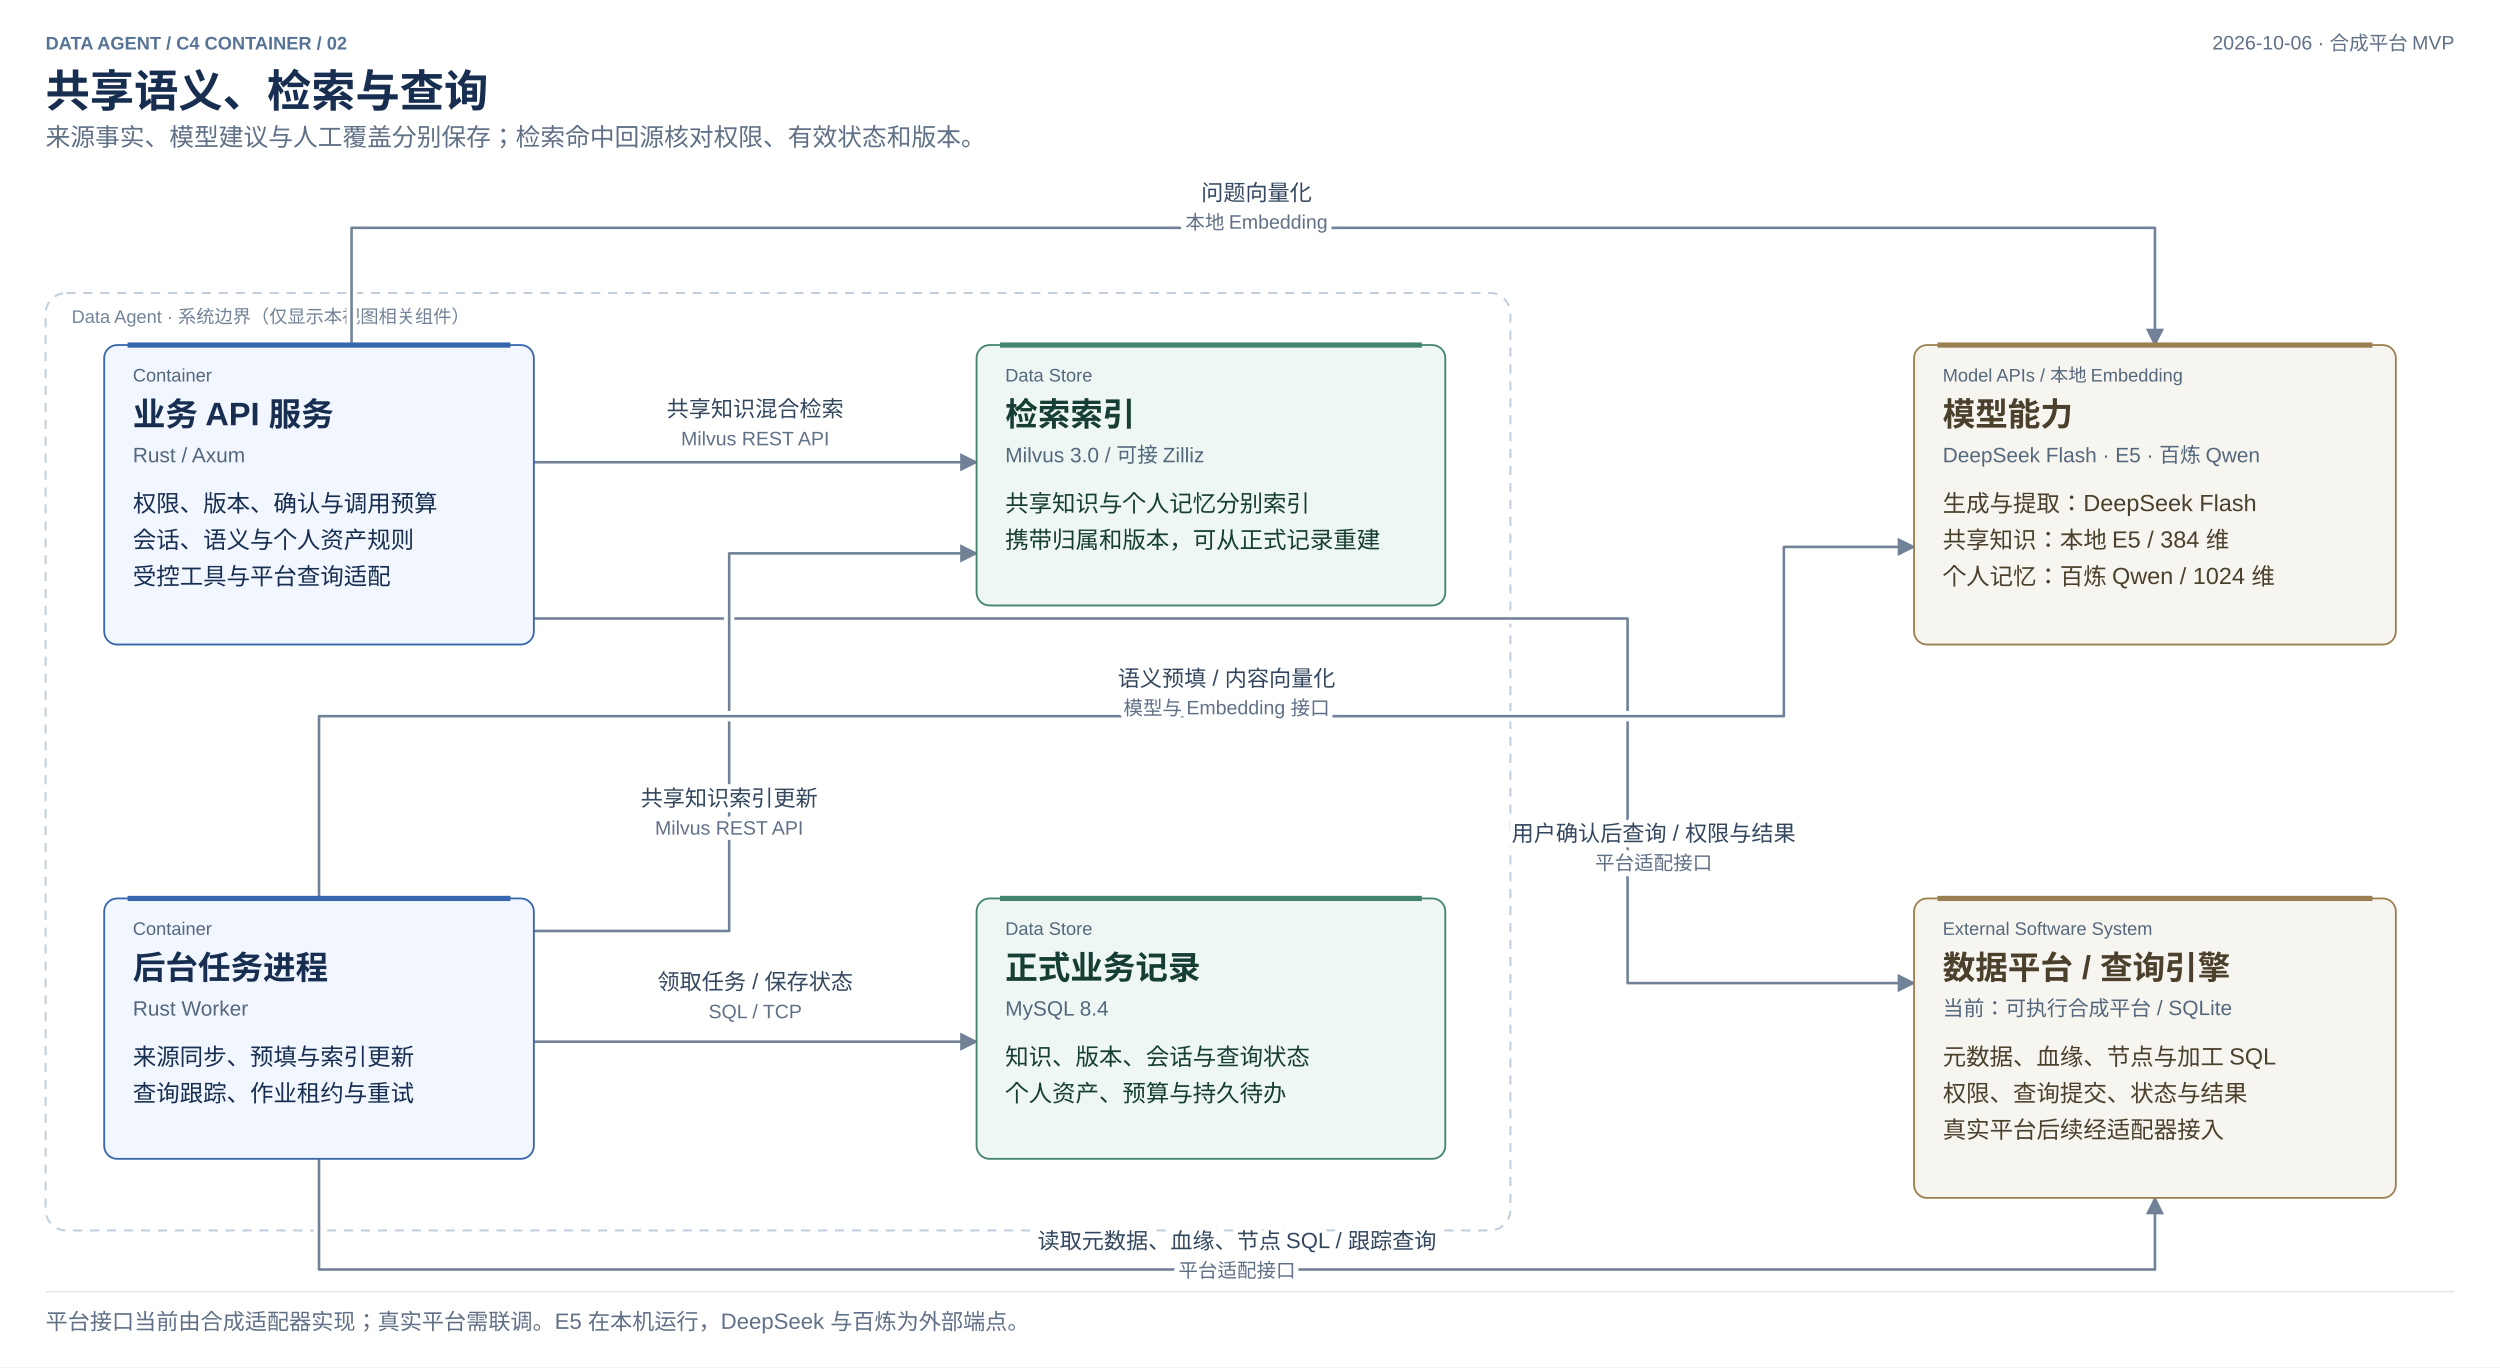
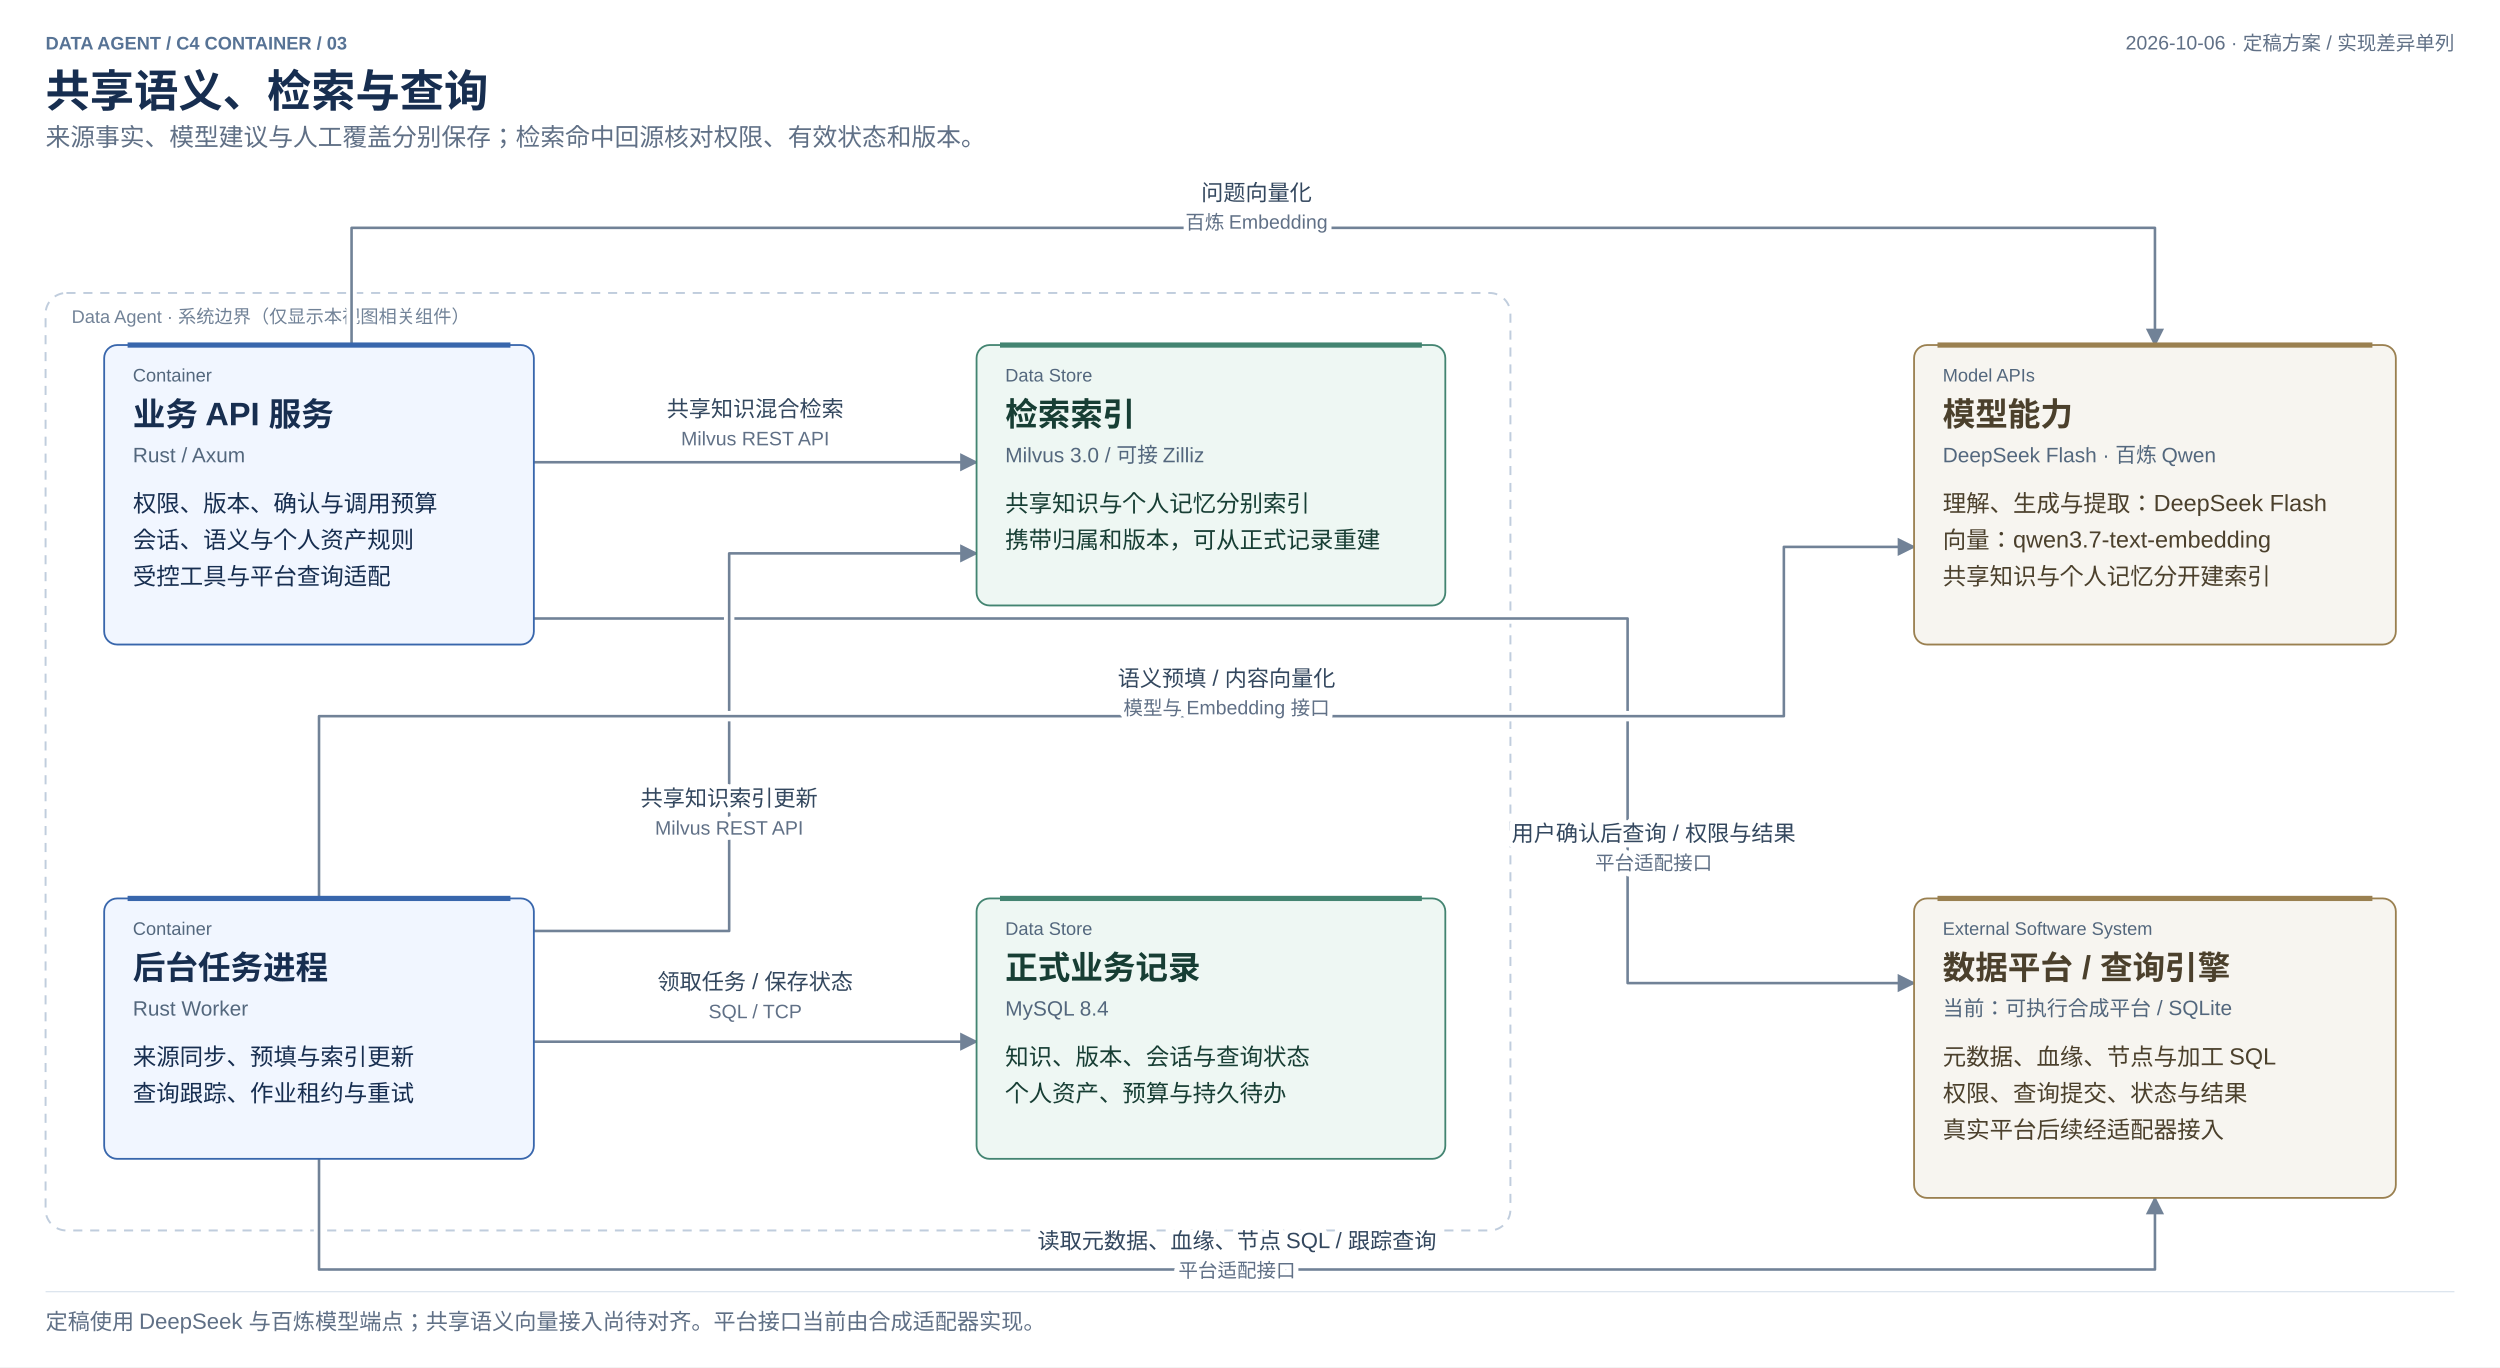
<svg xmlns="http://www.w3.org/2000/svg" width="1920" height="1050" viewBox="0 0 1920 1050" role="img" aria-labelledby="title description">
  <g transform="translate(0 0)">
    <g class="view" data-view="knowledge" font-family="Arial, PingFang SC, Microsoft YaHei, sans-serif">
      <defs>
        <marker id="arrow-knowledge" viewBox="0 0 10 10" refX="9" refY="5" markerWidth="7" markerHeight="7" orient="auto">
          <path d="M0 0 L10 5 L0 10Z" fill="#718297" />
        </marker>
      </defs>
      <rect width="1920" height="1050" fill="white" />
-       <text x="35" y="38" font-size="14" font-weight="600" fill="#577395" text-anchor="start">DATA AGENT  /  C4 CONTAINER  /  02</text>
+       <text x="35" y="38" font-size="14" font-weight="600" fill="#577395" text-anchor="start">DATA AGENT  /  C4 CONTAINER  /  03</text>
      <text x="35" y="82" font-size="34" font-weight="650" fill="#172e50" text-anchor="start">共享语义、检索与查询</text>
      <text x="35" y="112" font-size="19" font-weight="400" fill="#607086" text-anchor="start">来源事实、模型建议与人工覆盖分别保存；检索命中回源核对权限、有效状态和版本。</text>
-       <text x="1885" y="38" font-size="15" font-weight="500" fill="#607086" text-anchor="end">2026-10-06 · 合成平台 MVP</text>
+       <text x="1885" y="38" font-size="15" font-weight="500" fill="#607086" text-anchor="end">2026-10-06 · 定稿方案 / 实现差异单列</text>
      <g class="boundary" fill="none" stroke="#c0cddd" stroke-width="1.5" stroke-dasharray="7 6">
        <rect x="35" y="225" width="1125" height="720" rx="16" />
      </g>
      <text x="55" y="248" font-size="14" font-weight="500" fill="#718297" text-anchor="start">Data Agent · 系统边界（仅显示本视图相关组件）</text>
      <g class="relationship" data-edge="search" data-source="api" data-target="vector">
        <path d="M410 355 L750 355" fill="none" stroke="white" stroke-width="8" />
        <path d="M410 355 L750 355" fill="none" stroke="#718297" stroke-width="2" stroke-linejoin="round" marker-end="url(#arrow-knowledge)" />
      </g>
      <g class="relationship" data-edge="embed-query" data-source="api" data-target="models">
        <path d="M270 265 L270 175 L1655 175 L1655 265" fill="none" stroke="white" stroke-width="8" />
        <path d="M270 265 L270 175 L1655 175 L1655 265" fill="none" stroke="#718297" stroke-width="2" stroke-linejoin="round" marker-end="url(#arrow-knowledge)" />
      </g>
      <g class="relationship" data-edge="execute" data-source="api" data-target="platform">
        <path d="M410 475 L1250 475 L1250 755 L1470 755" fill="none" stroke="white" stroke-width="8" />
        <path d="M410 475 L1250 475 L1250 755 L1470 755" fill="none" stroke="#718297" stroke-width="2" stroke-linejoin="round" marker-end="url(#arrow-knowledge)" />
      </g>
      <g class="relationship" data-edge="claim" data-source="worker" data-target="mysql">
        <path d="M410 800 L750 800" fill="none" stroke="white" stroke-width="8" />
        <path d="M410 800 L750 800" fill="none" stroke="#718297" stroke-width="2" stroke-linejoin="round" marker-end="url(#arrow-knowledge)" />
      </g>
      <g class="relationship" data-edge="index" data-source="worker" data-target="vector">
        <path d="M410 715 L560 715 L560 425 L750 425" fill="none" stroke="white" stroke-width="8" />
        <path d="M410 715 L560 715 L560 425 L750 425" fill="none" stroke="#718297" stroke-width="2" stroke-linejoin="round" marker-end="url(#arrow-knowledge)" />
      </g>
      <g class="relationship" data-edge="sync" data-source="worker" data-target="platform">
        <path d="M245 890 L245 975 L1655 975 L1655 920" fill="none" stroke="white" stroke-width="8" />
        <path d="M245 890 L245 975 L1655 975 L1655 920" fill="none" stroke="#718297" stroke-width="2" stroke-linejoin="round" marker-end="url(#arrow-knowledge)" />
      </g>
      <g class="relationship" data-edge="prefill" data-source="worker" data-target="models">
        <path d="M245 690 L245 550 L1370 550 L1370 420 L1470 420" fill="none" stroke="white" stroke-width="8" />
        <path d="M245 690 L245 550 L1370 550 L1370 420 L1470 420" fill="none" stroke="#718297" stroke-width="2" stroke-linejoin="round" marker-end="url(#arrow-knowledge)" />
      </g>
      <g class="node" data-node="api">
        <rect class="node-box" x="80" y="265" width="330" height="230" rx="10" fill="#f1f6ff" stroke="#3866ac" stroke-width="1.4" />
        <path d="M98 265 H392" stroke="#3866ac" stroke-width="4" />
        <text x="102" y="293" font-size="14" font-weight="500" fill="#53677d" text-anchor="start">Container</text>
        <text x="102" y="327" font-size="25" font-weight="650" fill="#172e50" text-anchor="start">业务 API 服务</text>
        <text x="102" y="355" font-size="16" font-weight="500" fill="#53677d" text-anchor="start">Rust / Axum</text>
        <text x="102" y="393" font-size="18" font-weight="400" fill="#172e50" text-anchor="start">权限、版本、确认与调用预算</text>
        <text x="102" y="421" font-size="18" font-weight="400" fill="#172e50" text-anchor="start">会话、语义与个人资产规则</text>
        <text x="102" y="449" font-size="18" font-weight="400" fill="#172e50" text-anchor="start">受控工具与平台查询适配</text>
      </g>
      <g class="node" data-node="vector">
        <rect class="node-box" x="750" y="265" width="360" height="200" rx="10" fill="#eef7f3" stroke="#438471" stroke-width="1.4" />
        <path d="M768 265 H1092" stroke="#438471" stroke-width="4" />
        <text x="772" y="293" font-size="14" font-weight="500" fill="#53677d" text-anchor="start">Data Store</text>
        <text x="772" y="327" font-size="25" font-weight="650" fill="#173e34" text-anchor="start">检索索引</text>
        <text x="772" y="355" font-size="16" font-weight="500" fill="#53677d" text-anchor="start">Milvus 3.0 / 可接 Zilliz</text>
        <text x="772" y="393" font-size="18" font-weight="400" fill="#173e34" text-anchor="start">共享知识与个人记忆分别索引</text>
        <text x="772" y="421" font-size="18" font-weight="400" fill="#173e34" text-anchor="start">携带归属和版本，可从正式记录重建</text>
      </g>
      <g class="node" data-node="models">
        <rect class="node-box" x="1470" y="265" width="370" height="230" rx="10" fill="#f7f5f0" stroke="#9a8050" stroke-width="1.4" />
        <path d="M1488 265 H1822" stroke="#9a8050" stroke-width="4" />
-         <text x="1492" y="293" font-size="14" font-weight="500" fill="#53677d" text-anchor="start">Model APIs / 本地 Embedding</text>
+         <text x="1492" y="293" font-size="14" font-weight="500" fill="#53677d" text-anchor="start">Model APIs</text>
        <text x="1492" y="327" font-size="25" font-weight="650" fill="#4b402c" text-anchor="start">模型能力</text>
-         <text x="1492" y="355" font-size="16" font-weight="500" fill="#53677d" text-anchor="start">DeepSeek Flash · E5 · 百炼 Qwen</text>
-         <text x="1492" y="393" font-size="18" font-weight="400" fill="#4b402c" text-anchor="start">生成与提取：DeepSeek Flash</text>
-         <text x="1492" y="421" font-size="18" font-weight="400" fill="#4b402c" text-anchor="start">共享知识：本地 E5 / 384 维</text>
-         <text x="1492" y="449" font-size="18" font-weight="400" fill="#4b402c" text-anchor="start">个人记忆：百炼 Qwen / 1024 维</text>
+         <text x="1492" y="355" font-size="16" font-weight="500" fill="#53677d" text-anchor="start">DeepSeek Flash · 百炼 Qwen</text>
+         <text x="1492" y="393" font-size="18" font-weight="400" fill="#4b402c" text-anchor="start">理解、生成与提取：DeepSeek Flash</text>
+         <text x="1492" y="421" font-size="18" font-weight="400" fill="#4b402c" text-anchor="start">向量：qwen3.7-text-embedding</text>
+         <text x="1492" y="449" font-size="18" font-weight="400" fill="#4b402c" text-anchor="start">共享知识与个人记忆分开建索引</text>
      </g>
      <g class="node" data-node="worker">
        <rect class="node-box" x="80" y="690" width="330" height="200" rx="10" fill="#f1f6ff" stroke="#3866ac" stroke-width="1.4" />
        <path d="M98 690 H392" stroke="#3866ac" stroke-width="4" />
        <text x="102" y="718" font-size="14" font-weight="500" fill="#53677d" text-anchor="start">Container</text>
        <text x="102" y="752" font-size="25" font-weight="650" fill="#172e50" text-anchor="start">后台任务进程</text>
        <text x="102" y="780" font-size="16" font-weight="500" fill="#53677d" text-anchor="start">Rust Worker</text>
        <text x="102" y="818" font-size="18" font-weight="400" fill="#172e50" text-anchor="start">来源同步、预填与索引更新</text>
        <text x="102" y="846" font-size="18" font-weight="400" fill="#172e50" text-anchor="start">查询跟踪、作业租约与重试</text>
      </g>
      <g class="node" data-node="mysql">
        <rect class="node-box" x="750" y="690" width="360" height="200" rx="10" fill="#eef7f3" stroke="#438471" stroke-width="1.4" />
        <path d="M768 690 H1092" stroke="#438471" stroke-width="4" />
        <text x="772" y="718" font-size="14" font-weight="500" fill="#53677d" text-anchor="start">Data Store</text>
        <text x="772" y="752" font-size="25" font-weight="650" fill="#173e34" text-anchor="start">正式业务记录</text>
        <text x="772" y="780" font-size="16" font-weight="500" fill="#53677d" text-anchor="start">MySQL 8.4</text>
        <text x="772" y="818" font-size="18" font-weight="400" fill="#173e34" text-anchor="start">知识、版本、会话与查询状态</text>
        <text x="772" y="846" font-size="18" font-weight="400" fill="#173e34" text-anchor="start">个人资产、预算与持久待办</text>
      </g>
      <g class="node" data-node="platform">
        <rect class="node-box" x="1470" y="690" width="370" height="230" rx="10" fill="#f7f5f0" stroke="#9a8050" stroke-width="1.4" />
        <path d="M1488 690 H1822" stroke="#9a8050" stroke-width="4" />
        <text x="1492" y="718" font-size="14" font-weight="500" fill="#53677d" text-anchor="start">External Software System</text>
        <text x="1492" y="752" font-size="25" font-weight="650" fill="#4b402c" text-anchor="start">数据平台 / 查询引擎</text>
        <text x="1492" y="780" font-size="16" font-weight="500" fill="#53677d" text-anchor="start">当前：可执行合成平台 / SQLite</text>
        <text x="1492" y="818" font-size="18" font-weight="400" fill="#4b402c" text-anchor="start">元数据、血缘、节点与加工 SQL</text>
        <text x="1492" y="846" font-size="18" font-weight="400" fill="#4b402c" text-anchor="start">权限、查询提交、状态与结果</text>
        <text x="1492" y="874" font-size="18" font-weight="400" fill="#4b402c" text-anchor="start">真实平台后续经适配器接入</text>
      </g>
      <g class="edge-label" data-edge="search">
        <text x="580" y="320" font-size="17" font-weight="500" fill="#33475e" text-anchor="middle" paint-order="stroke" stroke="white" stroke-width="8" stroke-linejoin="round">共享知识混合检索</text>
        <text x="580" y="342" font-size="15" font-weight="400" fill="#607086" text-anchor="middle" paint-order="stroke" stroke="white" stroke-width="8" stroke-linejoin="round">Milvus REST API</text>
      </g>
      <g class="edge-label" data-edge="embed-query">
        <text x="965" y="154" font-size="17" font-weight="500" fill="#33475e" text-anchor="middle" paint-order="stroke" stroke="white" stroke-width="8" stroke-linejoin="round">问题向量化</text>
-         <text x="965" y="176" font-size="15" font-weight="400" fill="#607086" text-anchor="middle" paint-order="stroke" stroke="white" stroke-width="8" stroke-linejoin="round">本地 Embedding</text>
+         <text x="965" y="176" font-size="15" font-weight="400" fill="#607086" text-anchor="middle" paint-order="stroke" stroke="white" stroke-width="8" stroke-linejoin="round">百炼 Embedding</text>
      </g>
      <g class="edge-label" data-edge="execute">
        <text x="1270" y="646" font-size="17" font-weight="500" fill="#33475e" text-anchor="middle" paint-order="stroke" stroke="white" stroke-width="8" stroke-linejoin="round">用户确认后查询 / 权限与结果</text>
        <text x="1270" y="668" font-size="15" font-weight="400" fill="#607086" text-anchor="middle" paint-order="stroke" stroke="white" stroke-width="8" stroke-linejoin="round">平台适配接口</text>
      </g>
      <g class="edge-label" data-edge="claim">
        <text x="580" y="760" font-size="17" font-weight="500" fill="#33475e" text-anchor="middle" paint-order="stroke" stroke="white" stroke-width="8" stroke-linejoin="round">领取任务 / 保存状态</text>
        <text x="580" y="782" font-size="15" font-weight="400" fill="#607086" text-anchor="middle" paint-order="stroke" stroke="white" stroke-width="8" stroke-linejoin="round">SQL / TCP</text>
      </g>
      <g class="edge-label" data-edge="index">
        <text x="560" y="619" font-size="17" font-weight="500" fill="#33475e" text-anchor="middle" paint-order="stroke" stroke="white" stroke-width="8" stroke-linejoin="round">共享知识索引更新</text>
        <text x="560" y="641" font-size="15" font-weight="400" fill="#607086" text-anchor="middle" paint-order="stroke" stroke="white" stroke-width="8" stroke-linejoin="round">Milvus REST API</text>
      </g>
      <g class="edge-label" data-edge="sync">
        <text x="950" y="959" font-size="17" font-weight="500" fill="#33475e" text-anchor="middle" paint-order="stroke" stroke="white" stroke-width="8" stroke-linejoin="round">读取元数据、血缘、节点 SQL / 跟踪查询</text>
        <text x="950" y="981" font-size="15" font-weight="400" fill="#607086" text-anchor="middle" paint-order="stroke" stroke="white" stroke-width="8" stroke-linejoin="round">平台适配接口</text>
      </g>
      <g class="edge-label" data-edge="prefill">
        <text x="942" y="527" font-size="17" font-weight="500" fill="#33475e" text-anchor="middle" paint-order="stroke" stroke="white" stroke-width="8" stroke-linejoin="round">语义预填 / 内容向量化</text>
        <text x="942" y="549" font-size="15" font-weight="400" fill="#607086" text-anchor="middle" paint-order="stroke" stroke="white" stroke-width="8" stroke-linejoin="round">模型与 Embedding 接口</text>
      </g>
      <line x1="35" y1="992" x2="1885" y2="992" stroke="#dde5ee" />
-       <text x="35" y="1021" font-size="17" font-weight="400" fill="#607086" text-anchor="start">平台接口当前由合成适配器实现；真实平台需联调。E5 在本机运行，DeepSeek 与百炼为外部端点。</text>
+       <text x="35" y="1021" font-size="17" font-weight="400" fill="#607086" text-anchor="start">定稿使用 DeepSeek 与百炼模型端点；共享语义向量接入尚待对齐。平台接口当前由合成适配器实现。</text>
    </g>
  </g>
</svg>
